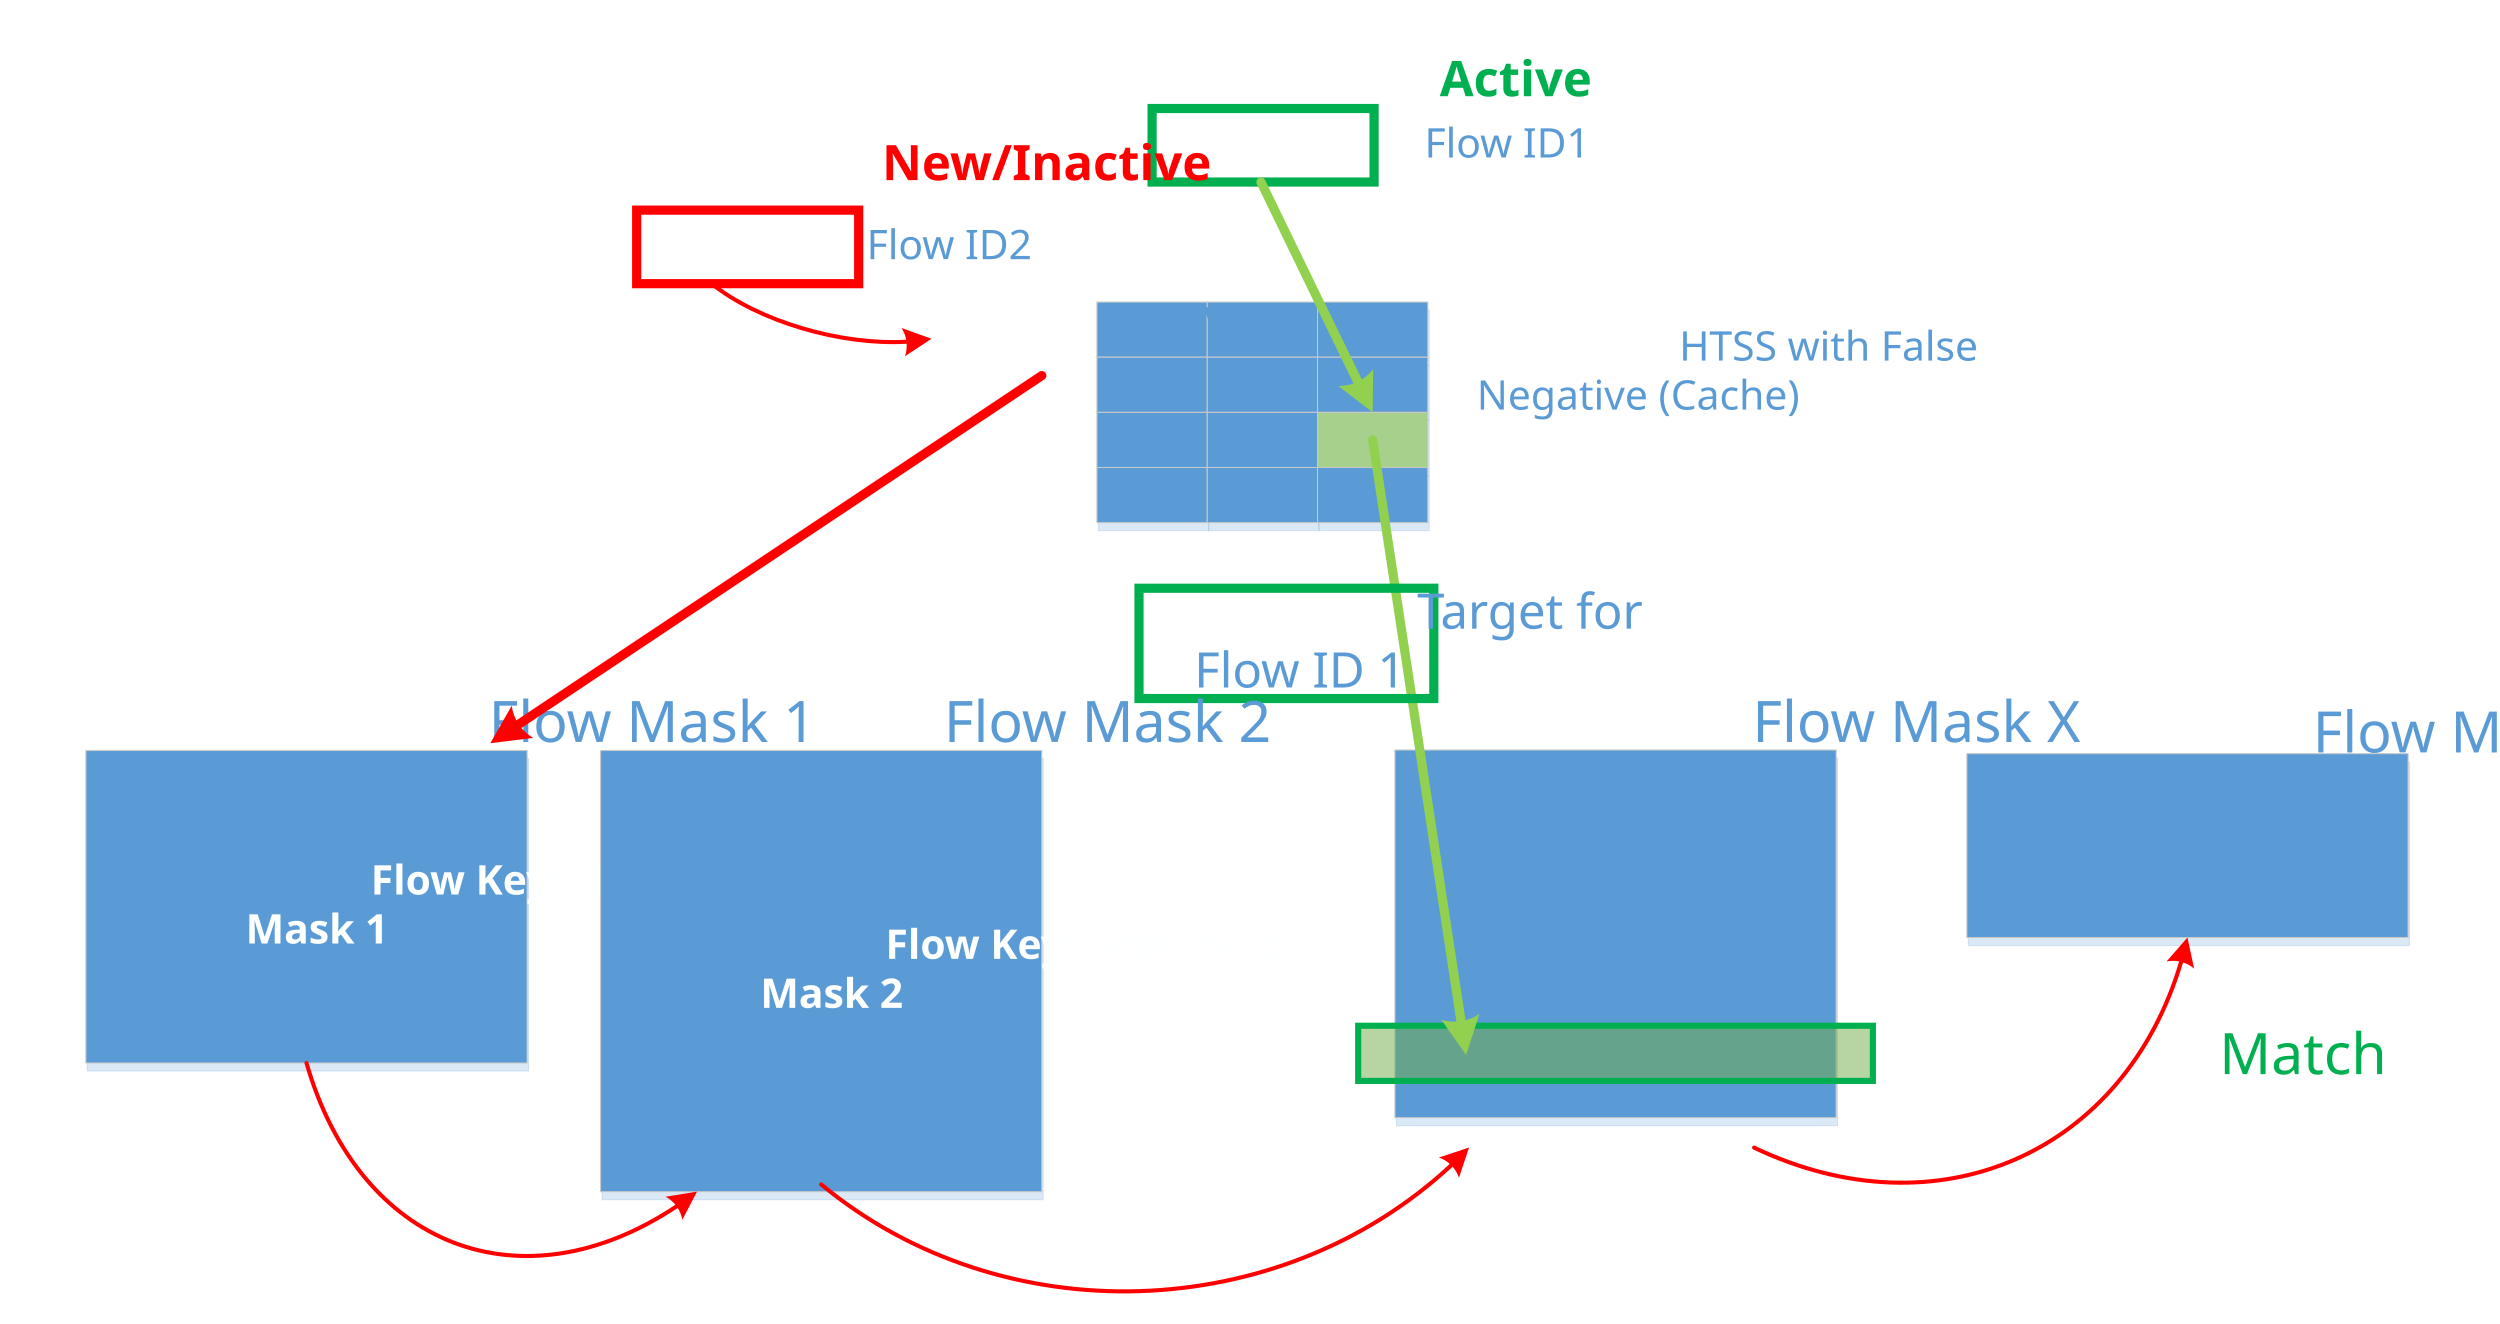
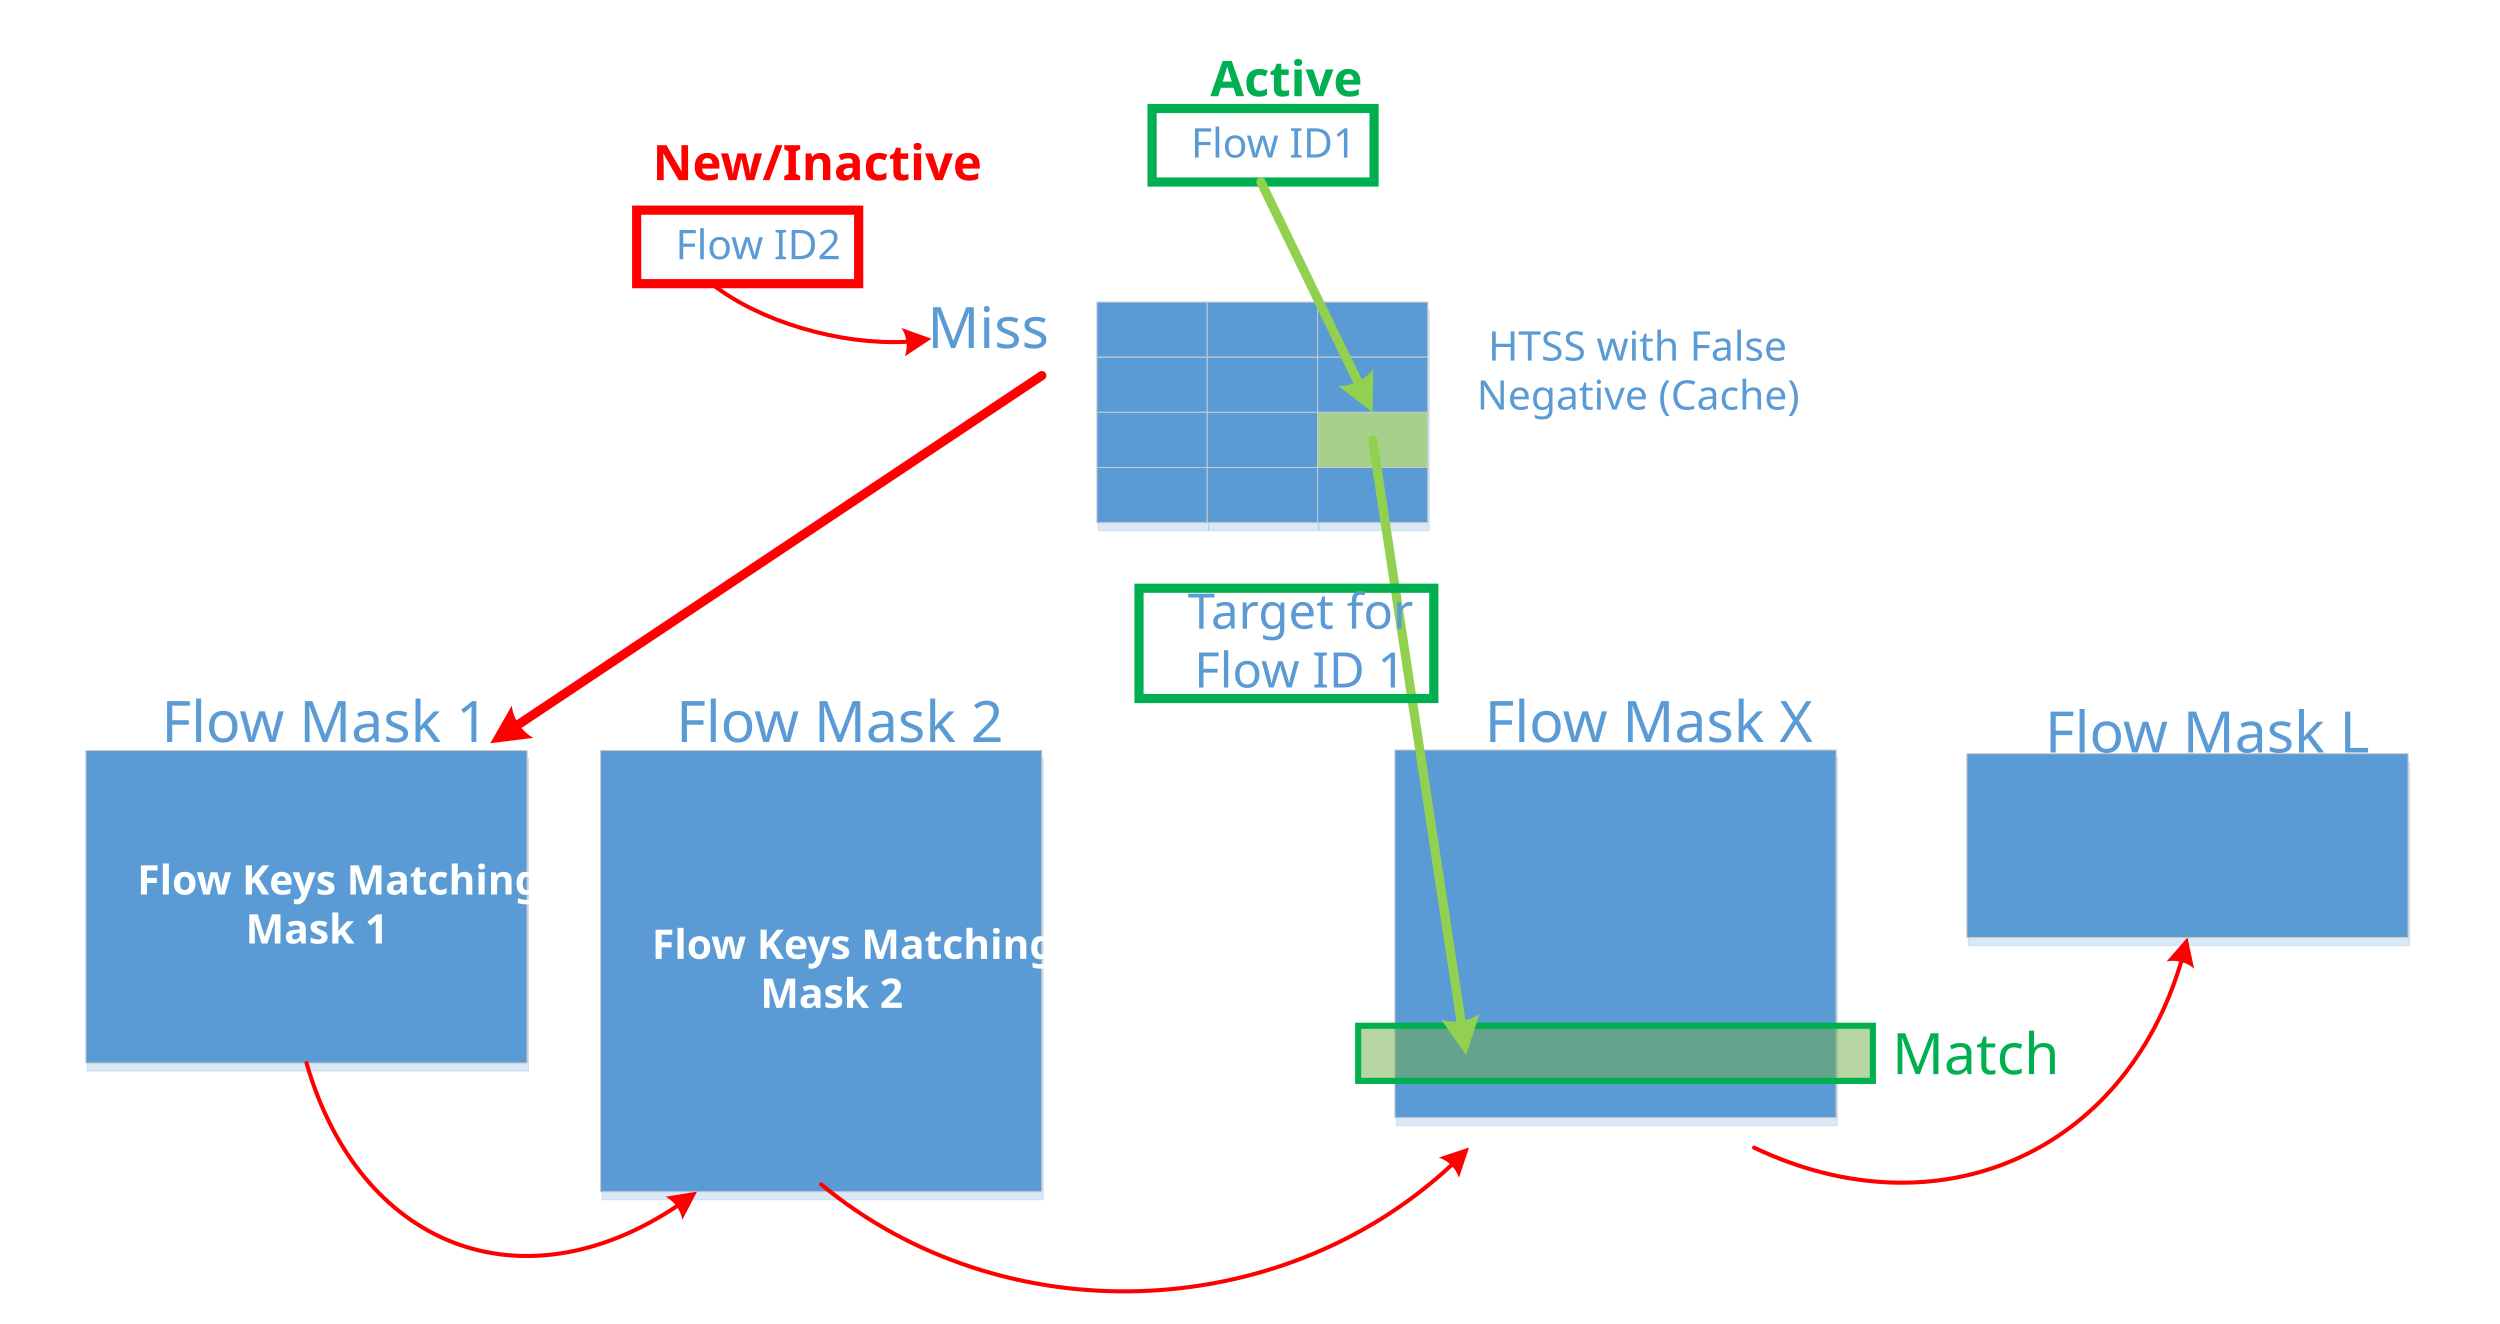
- <svg xmlns="http://www.w3.org/2000/svg" xmlns:ns1="http://schemas.microsoft.com/visio/2003/SVGExtensions/" xmlns:xlink="http://www.w3.org/1999/xlink" width="8.5in" height="4.5in" viewBox="0 0 612 324" xml:space="preserve" color-interpolation-filters="sRGB" class="st23">
-   <ns1:documentProperties ns1:langID="1033" ns1:viewMarkup="false" />
-   <style type="text/css">
- 	
- 		.st1 {visibility:visible}
- 		.st2 {fill:#5b9bd5;fill-opacity:0.22;stroke:#5b9bd5;stroke-opacity:0.22;stroke-width:0.25}
- 		.st3 {fill:#5b9bd5;stroke:#c8c8c8;stroke-width:0.25}
- 		.st4 {fill:#feffff;font-family:Calibri;font-size:0.833em;font-weight:bold}
- 		.st5 {font-size:1em}
- 		.st6 {fill:#70ad47;fill-opacity:0.5;stroke:#00b050;stroke-width:1.5}
- 		.st7 {fill:none;stroke:none;stroke-width:0.25}
- 		.st8 {fill:#00b050;font-family:Calibri;font-size:1.167em}
- 		.st9 {fill:none;stroke:#00b050;stroke-width:2.25}
- 		.st10 {fill:#5b9bd5;font-family:Calibri;font-size:0.833em}
- 		.st11 {fill:#5b9bd5;font-family:Calibri;font-size:1.167em}
- 		.st12 {fill:#a8d08d;stroke:#c8c8c8;stroke-width:0.25}
- 		.st13 {marker-end:url(#mrkr5-83);stroke:#ff0000;stroke-linecap:round;stroke-linejoin:round;stroke-width:2.25}
- 		.st14 {fill:#ff0000;fill-opacity:1;stroke:#ff0000;stroke-opacity:1;stroke-width:0.472}
- 		.st15 {marker-end:url(#mrkr5-95);stroke:#92d050;stroke-linecap:round;stroke-linejoin:round;stroke-width:2.25}
- 		.st16 {fill:#92d050;fill-opacity:1;stroke:#92d050;stroke-opacity:1;stroke-width:0.472}
- 		.st17 {fill:#00b050;font-family:Calibri;font-size:1em;font-weight:bold}
- 		.st18 {fill:#5b9bd5;font-family:Calibri;font-size:1em}
- 		.st19 {fill:none;stroke:#ff0000;stroke-width:2.25}
- 		.st20 {fill:#ff0000;font-family:Calibri;font-size:1em;font-weight:bold}
- 		.st21 {marker-end:url(#mrkr5-123);stroke:#ff0000;stroke-linecap:round;stroke-linejoin:round;stroke-width:1}
- 		.st22 {fill:#ff0000;fill-opacity:1;stroke:#ff0000;stroke-opacity:1;stroke-width:0.284}
- 		.st23 {fill:none;fill-rule:evenodd;font-size:12px;overflow:visible;stroke-linecap:square;stroke-miterlimit:3}
- 	
- 	</style>
+ <svg xmlns="http://www.w3.org/2000/svg" xmlns:xlink="http://www.w3.org/1999/xlink" width="816" height="432" class="st23" color-interpolation-filters="sRGB" viewBox="0 0 612 324" xml:space="preserve">
+   <style type="text/css">.st1{visibility:visible}.st2,.st3{fill:#5b9bd5;stroke-width:.25}.st2{fill-opacity:.22;stroke:#5b9bd5;stroke-opacity:.22}.st3{stroke:#c8c8c8}.st4{fill:#feffff;font-family:Calibri;font-size:.833em;font-weight:700}.st5{font-size:1em}.st6{fill:#70ad47;fill-opacity:.5;stroke:#00b050;stroke-width:1.5}.st7{fill:none;stroke:none;stroke-width:.25}.st8{fill:#00b050;font-family:Calibri;font-size:1.167em}.st9{fill:none;stroke:#00b050;stroke-width:2.25}.st10,.st11{fill:#5b9bd5;font-family:Calibri;font-size:.833em}.st11{font-size:1.167em}.st12{fill:#a8d08d;stroke:#c8c8c8;stroke-width:.25}.st13{marker-end:url(#mrkr5-83);stroke:red;stroke-linecap:round;stroke-linejoin:round;stroke-width:2.25}.st14{fill:red;fill-opacity:1;stroke:red;stroke-opacity:1;stroke-width:.472}.st15,.st16{stroke:#92d050}.st15{marker-end:url(#mrkr5-95);stroke-linecap:round;stroke-linejoin:round;stroke-width:2.25}.st16{fill:#92d050;fill-opacity:1;stroke-opacity:1;stroke-width:.472}.st17,.st18{font-family:Calibri;font-size:1em}.st17{fill:#00b050;font-weight:700}.st18{fill:#5b9bd5}.st19{fill:none;stroke:red;stroke-width:2.25}.st20{fill:red;font-family:Calibri;font-size:1em;font-weight:700}.st21{marker-end:url(#mrkr5-123);stroke:red;stroke-linecap:round;stroke-linejoin:round;stroke-width:1}.st22{fill:red;fill-opacity:1;stroke:red;stroke-opacity:1;stroke-width:.284}.st23{fill:none;fill-rule:evenodd;font-size:12px;overflow:visible;stroke-linecap:square;stroke-miterlimit:3}</style>
  <defs id="Markers">
    <g id="lend5">
-       <path d="M 2 1 L 0 0 L 1.981 -0.993 C 1.672 -0.365 1.673 0.373 1.985 1 " style="stroke:none" />
+       <path d="M 2 1 L 0 0 L 1.981 -0.993 C 1.672 -0.365 1.673 0.373 1.985 1" style="stroke:none" />
    </g>
-     <marker id="mrkr5-83" class="st14" ns1:arrowType="5" ns1:arrowSize="2" ns1:setback="3.71" refX="-3.71" orient="auto" markerUnits="strokeWidth" overflow="visible">
-       <use xlink:href="#lend5" transform="scale(-2.12,-2.12) " />
+     <marker id="mrkr5-83" class="st14" markerUnits="strokeWidth" orient="auto" overflow="visible" refX="-3.71">
+       <use transform="scale(-2.12,-2.12)" xlink:href="#lend5" />
    </marker>
-     <marker id="mrkr5-95" class="st16" ns1:arrowType="5" ns1:arrowSize="2" ns1:setback="3.71" refX="-3.71" orient="auto" markerUnits="strokeWidth" overflow="visible">
-       <use xlink:href="#lend5" transform="scale(-2.12,-2.12) " />
+     <marker id="mrkr5-95" class="st16" markerUnits="strokeWidth" orient="auto" overflow="visible" refX="-3.71">
+       <use transform="scale(-2.12,-2.12)" xlink:href="#lend5" />
    </marker>
-     <marker id="mrkr5-123" class="st22" ns1:arrowType="5" ns1:arrowSize="2" ns1:setback="5.8" refX="-5.8" orient="auto" markerUnits="strokeWidth" overflow="visible">
-       <use xlink:href="#lend5" transform="scale(-3.52,-3.52) " />
+     <marker id="mrkr5-123" class="st22" markerUnits="strokeWidth" orient="auto" overflow="visible" refX="-5.8">
+       <use transform="scale(-3.52,-3.52)" xlink:href="#lend5" />
    </marker>
  </defs>
-   <g ns1:mID="0" ns1:index="1" ns1:groupContext="foregroundPage">
-     <ns1:pageProperties ns1:drawingScale="1" ns1:pageScale="1" ns1:drawingUnits="0" ns1:shadowOffsetX="9" ns1:shadowOffsetY="-9" />
-     <g id="group121-1" transform="translate(21.0294,-32.2733)" ns1:mID="121" ns1:groupContext="group">
-       <g id="shape49-2" ns1:mID="49" ns1:groupContext="shape" transform="translate(460.471,-62.2267)">
-         <ns1:userDefs>
-           <ns1:ud ns1:nameU="visVersion" ns1:val="VT0(15):26" />
-         </ns1:userDefs>
-         <g id="shadow49-3" ns1:groupContext="shadow" ns1:shadowOffsetX="0.3456" ns1:shadowOffsetY="-1.9728" ns1:shadowType="1" transform="matrix(1,0,0,1,0.3456,1.9728)" class="st1">
-           <rect x="0" y="279" width="108" height="45" class="st2" />
+   <g>
+     <g id="group121-1" transform="translate(21.0294,-32.2733)">
+       <g id="shape49-2" transform="translate(460.471,-62.2267)">
+         <g id="shadow49-3" class="st1" transform="matrix(1,0,0,1,0.3456,1.9728)">
+           <rect width="108" height="45" x="0" y="279" class="st2" />
        </g>
-         <rect x="0" y="279" width="108" height="45" class="st3" />
+         <rect width="108" height="45" x="0" y="279" class="st3" />
      </g>
-       <g id="shape50-6" ns1:mID="50" ns1:groupContext="shape" transform="translate(320.452,-18.123)">
-         <ns1:userDefs>
-           <ns1:ud ns1:nameU="visVersion" ns1:val="VT0(15):26" />
-         </ns1:userDefs>
-         <g id="shadow50-7" ns1:groupContext="shadow" ns1:shadowOffsetX="0.3456" ns1:shadowOffsetY="-1.9728" ns1:shadowType="1" transform="matrix(1,0,0,1,0.3456,1.9728)" class="st1">
-           <rect x="0" y="234" width="108" height="90" class="st2" />
+       <g id="shape50-6" transform="translate(320.452,-18.123)">
+         <g id="shadow50-7" class="st1" transform="matrix(1,0,0,1,0.3456,1.9728)">
+           <rect width="108" height="90" x="0" y="234" class="st2" />
        </g>
-         <rect x="0" y="234" width="108" height="90" class="st3" />
+         <rect width="108" height="90" x="0" y="234" class="st3" />
      </g>
-       <g id="shape52-10" ns1:mID="52" ns1:groupContext="shape" transform="translate(0,-31.5)">
-         <ns1:userDefs>
-           <ns1:ud ns1:nameU="visVersion" ns1:val="VT0(15):26" />
-         </ns1:userDefs>
-         <ns1:textBlock ns1:margins="rect(4,4,4,4)" />
-         <ns1:textRect cx="54" cy="285.75" width="108" height="76.5" />
-         <g id="shadow52-11" ns1:groupContext="shadow" ns1:shadowOffsetX="0.3456" ns1:shadowOffsetY="-1.9728" ns1:shadowType="1" transform="matrix(1,0,0,1,0.3456,1.9728)" class="st1">
-           <rect x="0" y="247.5" width="108" height="76.5" class="st2" />
+       <g id="shape52-10" transform="translate(0,-31.5)">
+         <g id="shadow52-11" class="st1" transform="matrix(1,0,0,1,0.3456,1.9728)">
+           <rect width="108" height="76.5" x="0" y="247.5" class="st2" />
        </g>
-         <rect x="0" y="247.5" width="108" height="76.5" class="st3" />
-         <text x="12.56" y="282.75" class="st4" ns1:langID="1033">
-           <ns1:paragraph ns1:horizAlign="1" />
-           <ns1:tabList />Flow Keys Matching <tspan x="39.1" dy="1.2em" class="st5">Mask </tspan>1</text>
+         <rect width="108" height="76.5" x="0" y="247.5" class="st3" />
+         <text x="12.56" y="282.75" class="st4">Flow Keys Matching <tspan x="39.1" class="st5" dy="1.2em">Mask </tspan>1</text>
      </g>
-       <g id="shape53-16" ns1:mID="53" ns1:groupContext="shape" transform="translate(311.452,-27.123)">
-         <ns1:userDefs>
-           <ns1:ud ns1:nameU="msvThemeColors" ns1:val="VT0(254):26" />
-         </ns1:userDefs>
-         <rect x="0" y="310.5" width="126" height="13.5" class="st6" />
+       <g id="shape53-16" transform="translate(311.452,-27.123)">
+         <rect width="126" height="13.5" x="0" y="310.5" class="st6" />
      </g>
-       <g id="shape54-18" ns1:mID="54" ns1:groupContext="shape" transform="translate(424.471,-26.2267)">
-         <ns1:textBlock ns1:margins="rect(4,4,4,4)" />
-         <ns1:textRect cx="36" cy="317.25" width="72" height="13.5" />
-         <rect x="0" y="310.5" width="72" height="13.5" class="st7" />
-         <text x="17.68" y="321.45" class="st8" ns1:langID="1033">
-           <ns1:paragraph ns1:horizAlign="1" />
-           <ns1:tabList />Match</text>
+       <g id="shape54-18" transform="translate(424.471,-26.2267)">
+         <rect width="72" height="13.5" x="0" y="310.5" class="st7" />
+         <text x="17.68" y="321.45" class="st8">Match</text>
      </g>
-       <g id="shape55-21" ns1:mID="55" ns1:groupContext="shape" transform="translate(261,-247.163)">
-         <ns1:textBlock ns1:margins="rect(4,4,4,4)" />
-         <ns1:textRect cx="27.173" cy="315" width="54.35" height="18" />
-         <rect x="0" y="306" width="54.346" height="18" class="st9" />
-         <text x="9.52" y="318" class="st10" ns1:langID="1033">
-           <ns1:paragraph ns1:horizAlign="1" />
-           <ns1:tabList />Flow ID1</text>
+       <g id="shape55-21" transform="translate(261,-247.163)">
+         <rect width="54.346" height="18" x="0" y="306" class="st9" />
+         <text x="9.52" y="318" class="st10">Flow ID1</text>
      </g>
-       <g id="shape96-24" ns1:mID="96" ns1:groupContext="shape" transform="translate(0,-109.783)">
-         <ns1:textBlock ns1:margins="rect(4,4,4,4)" />
-         <ns1:textRect cx="54" cy="319.5" width="108" height="9" />
-         <rect x="0" y="315" width="108" height="9" class="st7" />
-         <text x="18.51" y="323.7" class="st11" ns1:langID="1033">
-           <ns1:paragraph ns1:horizAlign="1" />
-           <ns1:tabList />Flow Mask 1</text>
+       <g id="shape96-24" transform="translate(0,-109.783)">
+         <rect width="108" height="9" x="0" y="315" class="st7" />
+         <text x="18.51" y="323.7" class="st11">Flow Mask 1</text>
      </g>
-       <g id="group114-27" transform="translate(247.5,-163.783)" ns1:mID="114" ns1:groupContext="group">
-         <g id="group106-28" transform="translate(0,-27)" ns1:mID="106" ns1:groupContext="group">
-           <g id="shape100-29" ns1:mID="100" ns1:groupContext="shape" transform="translate(0,-13.5)">
-             <ns1:userDefs>
-               <ns1:ud ns1:nameU="visVersion" ns1:val="VT0(15):26" />
-             </ns1:userDefs>
-             <g id="shadow100-30" ns1:groupContext="shadow" ns1:shadowOffsetX="0.3456" ns1:shadowOffsetY="-1.9728" ns1:shadowType="1" transform="matrix(1,0,0,1,0.3456,1.9728)" class="st1">
-               <rect x="0" y="310.5" width="27" height="13.5" class="st2" />
+       <g id="group114-27" transform="translate(247.5,-163.783)">
+         <g id="group106-28" transform="translate(0,-27)">
+           <g id="shape100-29" transform="translate(0,-13.5)">
+             <g id="shadow100-30" class="st1" transform="matrix(1,0,0,1,0.3456,1.9728)">
+               <rect width="27" height="13.5" x="0" y="310.5" class="st2" />
            </g>
-             <rect x="0" y="310.5" width="27" height="13.5" class="st3" />
+             <rect width="27" height="13.5" x="0" y="310.5" class="st3" />
          </g>
-           <g id="shape101-33" ns1:mID="101" ns1:groupContext="shape" transform="translate(27,-13.5)">
-             <ns1:userDefs>
-               <ns1:ud ns1:nameU="visVersion" ns1:val="VT0(15):26" />
-             </ns1:userDefs>
-             <g id="shadow101-34" ns1:groupContext="shadow" ns1:shadowOffsetX="0.3456" ns1:shadowOffsetY="-1.9728" ns1:shadowType="1" transform="matrix(1,0,0,1,0.3456,1.9728)" class="st1">
-               <rect x="0" y="310.5" width="27" height="13.5" class="st2" />
+           <g id="shape101-33" transform="translate(27,-13.5)">
+             <g id="shadow101-34" class="st1" transform="matrix(1,0,0,1,0.3456,1.9728)">
+               <rect width="27" height="13.5" x="0" y="310.5" class="st2" />
            </g>
-             <rect x="0" y="310.5" width="27" height="13.5" class="st3" />
+             <rect width="27" height="13.5" x="0" y="310.5" class="st3" />
          </g>
-           <g id="shape102-37" ns1:mID="102" ns1:groupContext="shape" transform="translate(54,-13.5)">
-             <ns1:userDefs>
-               <ns1:ud ns1:nameU="visVersion" ns1:val="VT0(15):26" />
-             </ns1:userDefs>
-             <g id="shadow102-38" ns1:groupContext="shadow" ns1:shadowOffsetX="0.3456" ns1:shadowOffsetY="-1.9728" ns1:shadowType="1" transform="matrix(1,0,0,1,0.3456,1.9728)" class="st1">
-               <rect x="0" y="310.5" width="27" height="13.5" class="st2" />
+           <g id="shape102-37" transform="translate(54,-13.5)">
+             <g id="shadow102-38" class="st1" transform="matrix(1,0,0,1,0.3456,1.9728)">
+               <rect width="27" height="13.5" x="0" y="310.5" class="st2" />
            </g>
-             <rect x="0" y="310.5" width="27" height="13.5" class="st3" />
+             <rect width="27" height="13.5" x="0" y="310.5" class="st3" />
          </g>
-           <g id="shape103-41" ns1:mID="103" ns1:groupContext="shape">
-             <ns1:userDefs>
-               <ns1:ud ns1:nameU="visVersion" ns1:val="VT0(15):26" />
-             </ns1:userDefs>
-             <g id="shadow103-42" ns1:groupContext="shadow" ns1:shadowOffsetX="0.3456" ns1:shadowOffsetY="-1.9728" ns1:shadowType="1" transform="matrix(1,0,0,1,0.3456,1.9728)" class="st1">
-               <rect x="0" y="310.5" width="27" height="13.5" class="st2" />
+           <g id="shape103-41">
+             <g id="shadow103-42" class="st1" transform="matrix(1,0,0,1,0.3456,1.9728)">
+               <rect width="27" height="13.5" x="0" y="310.5" class="st2" />
            </g>
-             <rect x="0" y="310.5" width="27" height="13.5" class="st3" />
+             <rect width="27" height="13.5" x="0" y="310.5" class="st3" />
          </g>
-           <g id="shape104-45" ns1:mID="104" ns1:groupContext="shape" transform="translate(27,0)">
-             <ns1:userDefs>
-               <ns1:ud ns1:nameU="visVersion" ns1:val="VT0(15):26" />
-             </ns1:userDefs>
-             <g id="shadow104-46" ns1:groupContext="shadow" ns1:shadowOffsetX="0.3456" ns1:shadowOffsetY="-1.9728" ns1:shadowType="1" transform="matrix(1,0,0,1,0.3456,1.9728)" class="st1">
-               <rect x="0" y="310.5" width="27" height="13.5" class="st2" />
+           <g id="shape104-45" transform="translate(27,0)">
+             <g id="shadow104-46" class="st1" transform="matrix(1,0,0,1,0.3456,1.9728)">
+               <rect width="27" height="13.5" x="0" y="310.5" class="st2" />
            </g>
-             <rect x="0" y="310.5" width="27" height="13.5" class="st3" />
+             <rect width="27" height="13.5" x="0" y="310.5" class="st3" />
          </g>
-           <g id="shape105-49" ns1:mID="105" ns1:groupContext="shape" transform="translate(54,0)">
-             <ns1:userDefs>
-               <ns1:ud ns1:nameU="visVersion" ns1:val="VT0(15):26" />
-             </ns1:userDefs>
-             <g id="shadow105-50" ns1:groupContext="shadow" ns1:shadowOffsetX="0.3456" ns1:shadowOffsetY="-1.9728" ns1:shadowType="1" transform="matrix(1,0,0,1,0.3456,1.9728)" class="st1">
-               <rect x="0" y="310.5" width="27" height="13.5" class="st2" />
+           <g id="shape105-49" transform="translate(54,0)">
+             <g id="shadow105-50" class="st1" transform="matrix(1,0,0,1,0.3456,1.9728)">
+               <rect width="27" height="13.5" x="0" y="310.5" class="st2" />
            </g>
-             <rect x="0" y="310.5" width="27" height="13.5" class="st3" />
+             <rect width="27" height="13.5" x="0" y="310.5" class="st3" />
          </g>
        </g>
-         <g id="group107-53" ns1:mID="107" ns1:groupContext="group">
-           <g id="shape108-54" ns1:mID="108" ns1:groupContext="shape" transform="translate(0,-13.5)">
-             <ns1:userDefs>
-               <ns1:ud ns1:nameU="visVersion" ns1:val="VT0(15):26" />
-             </ns1:userDefs>
-             <g id="shadow108-55" ns1:groupContext="shadow" ns1:shadowOffsetX="0.3456" ns1:shadowOffsetY="-1.9728" ns1:shadowType="1" transform="matrix(1,0,0,1,0.3456,1.9728)" class="st1">
-               <rect x="0" y="310.5" width="27" height="13.5" class="st2" />
+         <g id="group107-53">
+           <g id="shape108-54" transform="translate(0,-13.5)">
+             <g id="shadow108-55" class="st1" transform="matrix(1,0,0,1,0.3456,1.9728)">
+               <rect width="27" height="13.5" x="0" y="310.5" class="st2" />
            </g>
-             <rect x="0" y="310.5" width="27" height="13.5" class="st3" />
+             <rect width="27" height="13.5" x="0" y="310.5" class="st3" />
          </g>
-           <g id="shape109-58" ns1:mID="109" ns1:groupContext="shape" transform="translate(27,-13.5)">
-             <ns1:userDefs>
-               <ns1:ud ns1:nameU="visVersion" ns1:val="VT0(15):26" />
-             </ns1:userDefs>
-             <g id="shadow109-59" ns1:groupContext="shadow" ns1:shadowOffsetX="0.3456" ns1:shadowOffsetY="-1.9728" ns1:shadowType="1" transform="matrix(1,0,0,1,0.3456,1.9728)" class="st1">
-               <rect x="0" y="310.5" width="27" height="13.5" class="st2" />
+           <g id="shape109-58" transform="translate(27,-13.5)">
+             <g id="shadow109-59" class="st1" transform="matrix(1,0,0,1,0.3456,1.9728)">
+               <rect width="27" height="13.5" x="0" y="310.5" class="st2" />
            </g>
-             <rect x="0" y="310.5" width="27" height="13.5" class="st3" />
+             <rect width="27" height="13.5" x="0" y="310.5" class="st3" />
          </g>
-           <g id="shape110-62" ns1:mID="110" ns1:groupContext="shape" transform="translate(54,-13.5)">
-             <ns1:userDefs>
-               <ns1:ud ns1:nameU="visVersion" ns1:val="VT0(15):26" />
-               <ns1:ud ns1:nameU="msvThemeColors" ns1:val="VT0(254):26" />
-             </ns1:userDefs>
-             <g id="shadow110-63" ns1:groupContext="shadow" ns1:shadowOffsetX="0.3456" ns1:shadowOffsetY="-1.9728" ns1:shadowType="1" transform="matrix(1,0,0,1,0.3456,1.9728)" class="st1">
-               <rect x="0" y="310.5" width="27" height="13.5" class="st2" />
+           <g id="shape110-62" transform="translate(54,-13.5)">
+             <g id="shadow110-63" class="st1" transform="matrix(1,0,0,1,0.3456,1.9728)">
+               <rect width="27" height="13.5" x="0" y="310.5" class="st2" />
            </g>
-             <rect x="0" y="310.5" width="27" height="13.5" class="st12" />
+             <rect width="27" height="13.5" x="0" y="310.5" class="st12" />
          </g>
-           <g id="shape111-66" ns1:mID="111" ns1:groupContext="shape">
-             <ns1:userDefs>
-               <ns1:ud ns1:nameU="visVersion" ns1:val="VT0(15):26" />
-               <ns1:ud ns1:nameU="msvThemeColors" ns1:val="VT0(254):26" />
-             </ns1:userDefs>
-             <g id="shadow111-67" ns1:groupContext="shadow" ns1:shadowOffsetX="0.3456" ns1:shadowOffsetY="-1.9728" ns1:shadowType="1" transform="matrix(1,0,0,1,0.3456,1.9728)" class="st1">
-               <rect x="0" y="310.5" width="27" height="13.5" class="st2" />
+           <g id="shape111-66">
+             <g id="shadow111-67" class="st1" transform="matrix(1,0,0,1,0.3456,1.9728)">
+               <rect width="27" height="13.5" x="0" y="310.5" class="st2" />
            </g>
-             <rect x="0" y="310.5" width="27" height="13.5" class="st3" />
+             <rect width="27" height="13.5" x="0" y="310.5" class="st3" />
          </g>
-           <g id="shape112-70" ns1:mID="112" ns1:groupContext="shape" transform="translate(27,0)">
-             <ns1:userDefs>
-               <ns1:ud ns1:nameU="visVersion" ns1:val="VT0(15):26" />
-             </ns1:userDefs>
-             <g id="shadow112-71" ns1:groupContext="shadow" ns1:shadowOffsetX="0.3456" ns1:shadowOffsetY="-1.9728" ns1:shadowType="1" transform="matrix(1,0,0,1,0.3456,1.9728)" class="st1">
-               <rect x="0" y="310.5" width="27" height="13.5" class="st2" />
+           <g id="shape112-70" transform="translate(27,0)">
+             <g id="shadow112-71" class="st1" transform="matrix(1,0,0,1,0.3456,1.9728)">
+               <rect width="27" height="13.5" x="0" y="310.5" class="st2" />
            </g>
-             <rect x="0" y="310.5" width="27" height="13.5" class="st3" />
+             <rect width="27" height="13.5" x="0" y="310.5" class="st3" />
          </g>
-           <g id="shape113-74" ns1:mID="113" ns1:groupContext="shape" transform="translate(54,0)">
-             <ns1:userDefs>
-               <ns1:ud ns1:nameU="visVersion" ns1:val="VT0(15):26" />
-               <ns1:ud ns1:nameU="msvThemeColors" ns1:val="VT0(254):26" />
-             </ns1:userDefs>
-             <g id="shadow113-75" ns1:groupContext="shadow" ns1:shadowOffsetX="0.3456" ns1:shadowOffsetY="-1.9728" ns1:shadowType="1" transform="matrix(1,0,0,1,0.3456,1.9728)" class="st1">
-               <rect x="0" y="310.5" width="27" height="13.5" class="st2" />
+           <g id="shape113-74" transform="translate(54,0)">
+             <g id="shadow113-75" class="st1" transform="matrix(1,0,0,1,0.3456,1.9728)">
+               <rect width="27" height="13.5" x="0" y="310.5" class="st2" />
            </g>
-             <rect x="0" y="310.5" width="27" height="13.5" class="st3" />
+             <rect width="27" height="13.5" x="0" y="310.5" class="st3" />
          </g>
        </g>
      </g>
-       <g id="shape89-78" ns1:mID="89" ns1:groupContext="shape" transform="translate(413.723,393.802) rotate(146.31)">
-         <ns1:userDefs>
-           <ns1:ud ns1:nameU="msvThemeColors" ns1:val="VT0(254):26" />
-         </ns1:userDefs>
+       <g id="shape89-78" transform="translate(413.723,393.802) rotate(146.31)">
        <path d="M0 324 L153.9 324" class="st13" />
      </g>
-       <g id="shape115-84" ns1:mID="115" ns1:groupContext="shape" transform="translate(126,0)">
-         <ns1:userDefs>
-           <ns1:ud ns1:nameU="visVersion" ns1:val="VT0(15):26" />
-         </ns1:userDefs>
-         <ns1:textBlock ns1:margins="rect(4,4,4,4)" />
-         <ns1:textRect cx="54" cy="270" width="108" height="108" />
-         <g id="shadow115-85" ns1:groupContext="shadow" ns1:shadowOffsetX="0.3456" ns1:shadowOffsetY="-1.9728" ns1:shadowType="1" transform="matrix(1,0,0,1,0.3456,1.9728)" class="st1">
-           <rect x="0" y="216" width="108" height="108" class="st2" />
+       <g id="shape115-84" transform="translate(126,0)">
+         <g id="shadow115-85" class="st1" transform="matrix(1,0,0,1,0.3456,1.9728)">
+           <rect width="108" height="108" x="0" y="216" class="st2" />
        </g>
-         <rect x="0" y="216" width="108" height="108" class="st3" />
-         <text x="12.56" y="267" class="st4" ns1:langID="1033">
-           <ns1:paragraph ns1:horizAlign="1" />
-           <ns1:tabList />Flow Keys Matching <tspan x="39.1" dy="1.2em" class="st5">Mask </tspan>2</text>
+         <rect width="108" height="108" x="0" y="216" class="st3" />
+         <text x="12.56" y="267" class="st4">Flow Keys Matching <tspan x="39.1" class="st5" dy="1.2em">Mask </tspan>2</text>
      </g>
-       <g id="shape85-90" ns1:mID="85" ns1:groupContext="shape" transform="translate(635.321,91.2793) rotate(81.3573)">
-         <ns1:userDefs>
-           <ns1:ud ns1:nameU="msvThemeColors" ns1:val="VT0(254):26" />
-         </ns1:userDefs>
+       <g id="shape85-90" transform="translate(635.321,91.2793) rotate(81.3573)">
        <path d="M0 324 L143.93 324" class="st15" />
      </g>
-       <g id="shape56-96" ns1:mID="56" ns1:groupContext="shape" transform="translate(579.175,-64.556) rotate(64.1257)">
+       <g id="shape56-96" transform="translate(579.175,-64.556) rotate(64.1257)">
        <path d="M0 324 L54.31 324" class="st15" />
      </g>
    </g>
-     <g id="shape122-101" ns1:mID="122" ns1:groupContext="shape" transform="translate(351,-213.444)">
-       <ns1:textBlock ns1:margins="rect(4,4,4,4)" />
-       <ns1:textRect cx="45" cy="304.722" width="90" height="38.556" />
-       <rect x="0" y="285.444" width="90" height="38.556" class="st7" />
-       <text x="13.29" y="301.72" class="st10" ns1:langID="1033">
-         <ns1:paragraph ns1:horizAlign="1" />
-         <ns1:tabList />HTSS with False <tspan x="10.52" dy="1.2em" class="st5">Negative </tspan>(Cache)</text>
+     <g id="shape122-101" transform="translate(351,-213.444)">
+       <rect width="90" height="38.556" x="0" y="285.444" class="st7" />
+       <text x="13.29" y="301.72" class="st10">HTSS with False <tspan x="10.52" class="st5" dy="1.2em">Negative </tspan>(Cache)</text>
    </g>
-     <g id="shape123-105" ns1:mID="123" ns1:groupContext="shape" transform="translate(287.654,-290.556)">
-       <ns1:textBlock ns1:margins="rect(4,4,4,4)" />
-       <ns1:textRect cx="24.188" cy="310.5" width="48.38" height="27" />
-       <rect x="0" y="297" width="48.375" height="27" class="st7" />
-       <text x="8.63" y="314.1" class="st17" ns1:langID="1033">
-         <ns1:paragraph ns1:horizAlign="1" />
-         <ns1:tabList />Active</text>
+     <g id="shape123-105" transform="translate(287.654,-290.556)">
+       <rect width="48.375" height="27" x="0" y="297" class="st7" />
+       <text x="8.63" y="314.1" class="st17">Active</text>
    </g>
-     <g id="shape124-108" ns1:mID="124" ns1:groupContext="shape" transform="translate(278.827,-153)">
-       <ns1:textBlock ns1:margins="rect(4,4,4,4)" />
-       <ns1:textRect cx="36.086" cy="310.5" width="72.18" height="27" />
-       <rect x="0" y="297" width="72.173" height="27" class="st9" />
-       <text x="11.93" y="306.9" class="st18" ns1:langID="1033">
-         <ns1:paragraph ns1:horizAlign="1" />
-         <ns1:tabList />Target for <tspan x="13.54" dy="1.2em" class="st5">Flow ID </tspan>1</text>
+     <g id="shape124-108" transform="translate(278.827,-153)">
+       <rect width="72.173" height="27" x="0" y="297" class="st9" />
+       <text x="11.93" y="306.9" class="st18">Target for <tspan x="13.54" class="st5" dy="1.2em">Flow ID </tspan>1</text>
    </g>
-     <g id="shape125-112" ns1:mID="125" ns1:groupContext="shape" transform="translate(155.857,-254.556)">
-       <ns1:userDefs>
-         <ns1:ud ns1:nameU="msvThemeColors" ns1:val="VT0(254):26" />
-       </ns1:userDefs>
-       <ns1:textBlock ns1:margins="rect(4,4,4,4)" />
-       <ns1:textRect cx="27.173" cy="315" width="54.35" height="18" />
-       <rect x="0" y="306" width="54.346" height="18" class="st19" />
-       <text x="9.52" y="318" class="st10" ns1:langID="1033">
-         <ns1:paragraph ns1:horizAlign="1" />
-         <ns1:tabList />Flow ID2</text>
+     <g id="shape125-112" transform="translate(155.857,-254.556)">
+       <rect width="54.346" height="18" x="0" y="306" class="st19" />
+       <text x="9.52" y="318" class="st10">Flow ID2</text>
    </g>
-     <g id="shape126-115" ns1:mID="126" ns1:groupContext="shape" transform="translate(153,-270)">
-       <ns1:textBlock ns1:margins="rect(4,4,4,4)" />
-       <ns1:textRect cx="40.5" cy="310.5" width="81" height="27" />
-       <rect x="0" y="297" width="81" height="27" class="st7" />
-       <text x="6.77" y="314.1" class="st20" ns1:langID="1033">
-         <ns1:paragraph ns1:horizAlign="1" />
-         <ns1:tabList />New/Inactive</text>
+     <g id="shape126-115" transform="translate(153,-270)">
+       <rect width="81" height="27" x="0" y="297" class="st7" />
+       <text x="6.77" y="314.1" class="st20">New/Inactive</text>
    </g>
-     <g id="shape127-118" ns1:mID="127" ns1:groupContext="shape" transform="translate(251.739,-239.709) rotate(14.0795)">
-       <ns1:userDefs>
-         <ns1:ud ns1:nameU="msvThemeColors" ns1:val="VT0(254):26" />
-       </ns1:userDefs>
+     <g id="shape127-118" transform="translate(251.739,-239.709) rotate(14.0795)">
      <path d="M0 318.73 A39.24 18 -180 0 0 49.73 320.91 L50.07 320.78" class="st21" />
    </g>
-     <g id="shape128-124" ns1:mID="128" ns1:groupContext="shape" transform="translate(219.24,-229.5)">
-       <ns1:textBlock ns1:margins="rect(4,4,4,4)" />
-       <ns1:textRect cx="20.88" cy="310.5" width="41.76" height="27" />
-       <rect x="0" y="297" width="41.76" height="27" class="st7" />
-       <text x="7.81" y="314.7" class="st11" ns1:langID="1033">
-         <ns1:paragraph ns1:horizAlign="1" />
-         <ns1:tabList />Miss</text>
+     <g id="shape128-124" transform="translate(219.24,-229.5)">
+       <rect width="41.76" height="27" x="0" y="297" class="st7" />
+       <text x="7.81" y="314.7" class="st11">Miss</text>
    </g>
-     <g id="shape129-127" ns1:mID="129" ns1:groupContext="shape" transform="translate(147.029,-142.056)">
-       <ns1:textBlock ns1:margins="rect(4,4,4,4)" />
-       <ns1:textRect cx="54" cy="319.5" width="108" height="9" />
-       <rect x="0" y="315" width="108" height="9" class="st7" />
-       <text x="18.51" y="323.7" class="st11" ns1:langID="1033">
-         <ns1:paragraph ns1:horizAlign="1" />
-         <ns1:tabList />Flow Mask 2</text>
+     <g id="shape129-127" transform="translate(147.029,-142.056)">
+       <rect width="108" height="9" x="0" y="315" class="st7" />
+       <text x="18.51" y="323.7" class="st11">Flow Mask 2</text>
    </g>
-     <g id="shape130-130" ns1:mID="130" ns1:groupContext="shape" transform="translate(166.845,-18.5004) rotate(18.2325)">
-       <ns1:userDefs>
-         <ns1:ud ns1:nameU="msvThemeColors" ns1:val="VT0(254):26" />
-       </ns1:userDefs>
+     <g id="shape130-130" transform="translate(166.845,-18.5004) rotate(18.2325)">
      <path d="M0 293.46 A71.191 104.269 -180 0 0 97.04 298.43 L97.25 298.14" class="st21" />
    </g>
-     <g id="shape131-135" ns1:mID="131" ns1:groupContext="shape" transform="translate(184.406,-3.04505) rotate(-3.24734)">
-       <ns1:userDefs>
-         <ns1:ud ns1:nameU="msvThemeColors" ns1:val="VT0(254):26" />
-       </ns1:userDefs>
+     <g id="shape131-135" transform="translate(184.406,-3.04505) rotate(-3.24734)">
      <path d="M0 293.46 A112.345 104.269 -180 0 0 154.25 297.52 L154.52 297.28" class="st21" />
    </g>
-     <g id="shape132-140" ns1:mID="132" ns1:groupContext="shape" transform="translate(301.368,16.888) rotate(-25.868)">
-       <ns1:userDefs>
-         <ns1:ud ns1:nameU="msvThemeColors" ns1:val="VT0(254):26" />
-       </ns1:userDefs>
+     <g id="shape132-140" transform="translate(301.368,16.888) rotate(-25.868)">
      <path d="M0 293.46 A83.375 104.269 -180 0 0 113.91 298.14 L114.14 297.87" class="st21" />
    </g>
-     <g id="shape133-145" ns1:mID="133" ns1:groupContext="shape" transform="translate(345.029,-142.056)">
-       <ns1:textBlock ns1:margins="rect(4,4,4,4)" />
-       <ns1:textRect cx="54" cy="319.5" width="108" height="9" />
-       <rect x="0" y="315" width="108" height="9" class="st7" />
-       <text x="18.43" y="323.7" class="st11" ns1:langID="1033">
-         <ns1:paragraph ns1:horizAlign="1" />
-         <ns1:tabList />Flow Mask X</text>
+     <g id="shape133-145" transform="translate(345.029,-142.056)">
+       <rect width="108" height="9" x="0" y="315" class="st7" />
+       <text x="18.43" y="323.7" class="st11">Flow Mask X</text>
    </g>
-     <g id="shape134-148" ns1:mID="134" ns1:groupContext="shape" transform="translate(481.5,-139.5)">
-       <ns1:textBlock ns1:margins="rect(4,4,4,4)" />
-       <ns1:textRect cx="54" cy="319.5" width="108" height="9" />
-       <rect x="0" y="315" width="108" height="9" class="st7" />
-       <text x="19.12" y="323.7" class="st11" ns1:langID="1033">
-         <ns1:paragraph ns1:horizAlign="1" />
-         <ns1:tabList />Flow Mask L</text>
+     <g id="shape134-148" transform="translate(481.5,-139.5)">
+       <rect width="108" height="9" x="0" y="315" class="st7" />
+       <text x="19.12" y="323.7" class="st11">Flow Mask L</text>
    </g>
  </g>
</svg>
